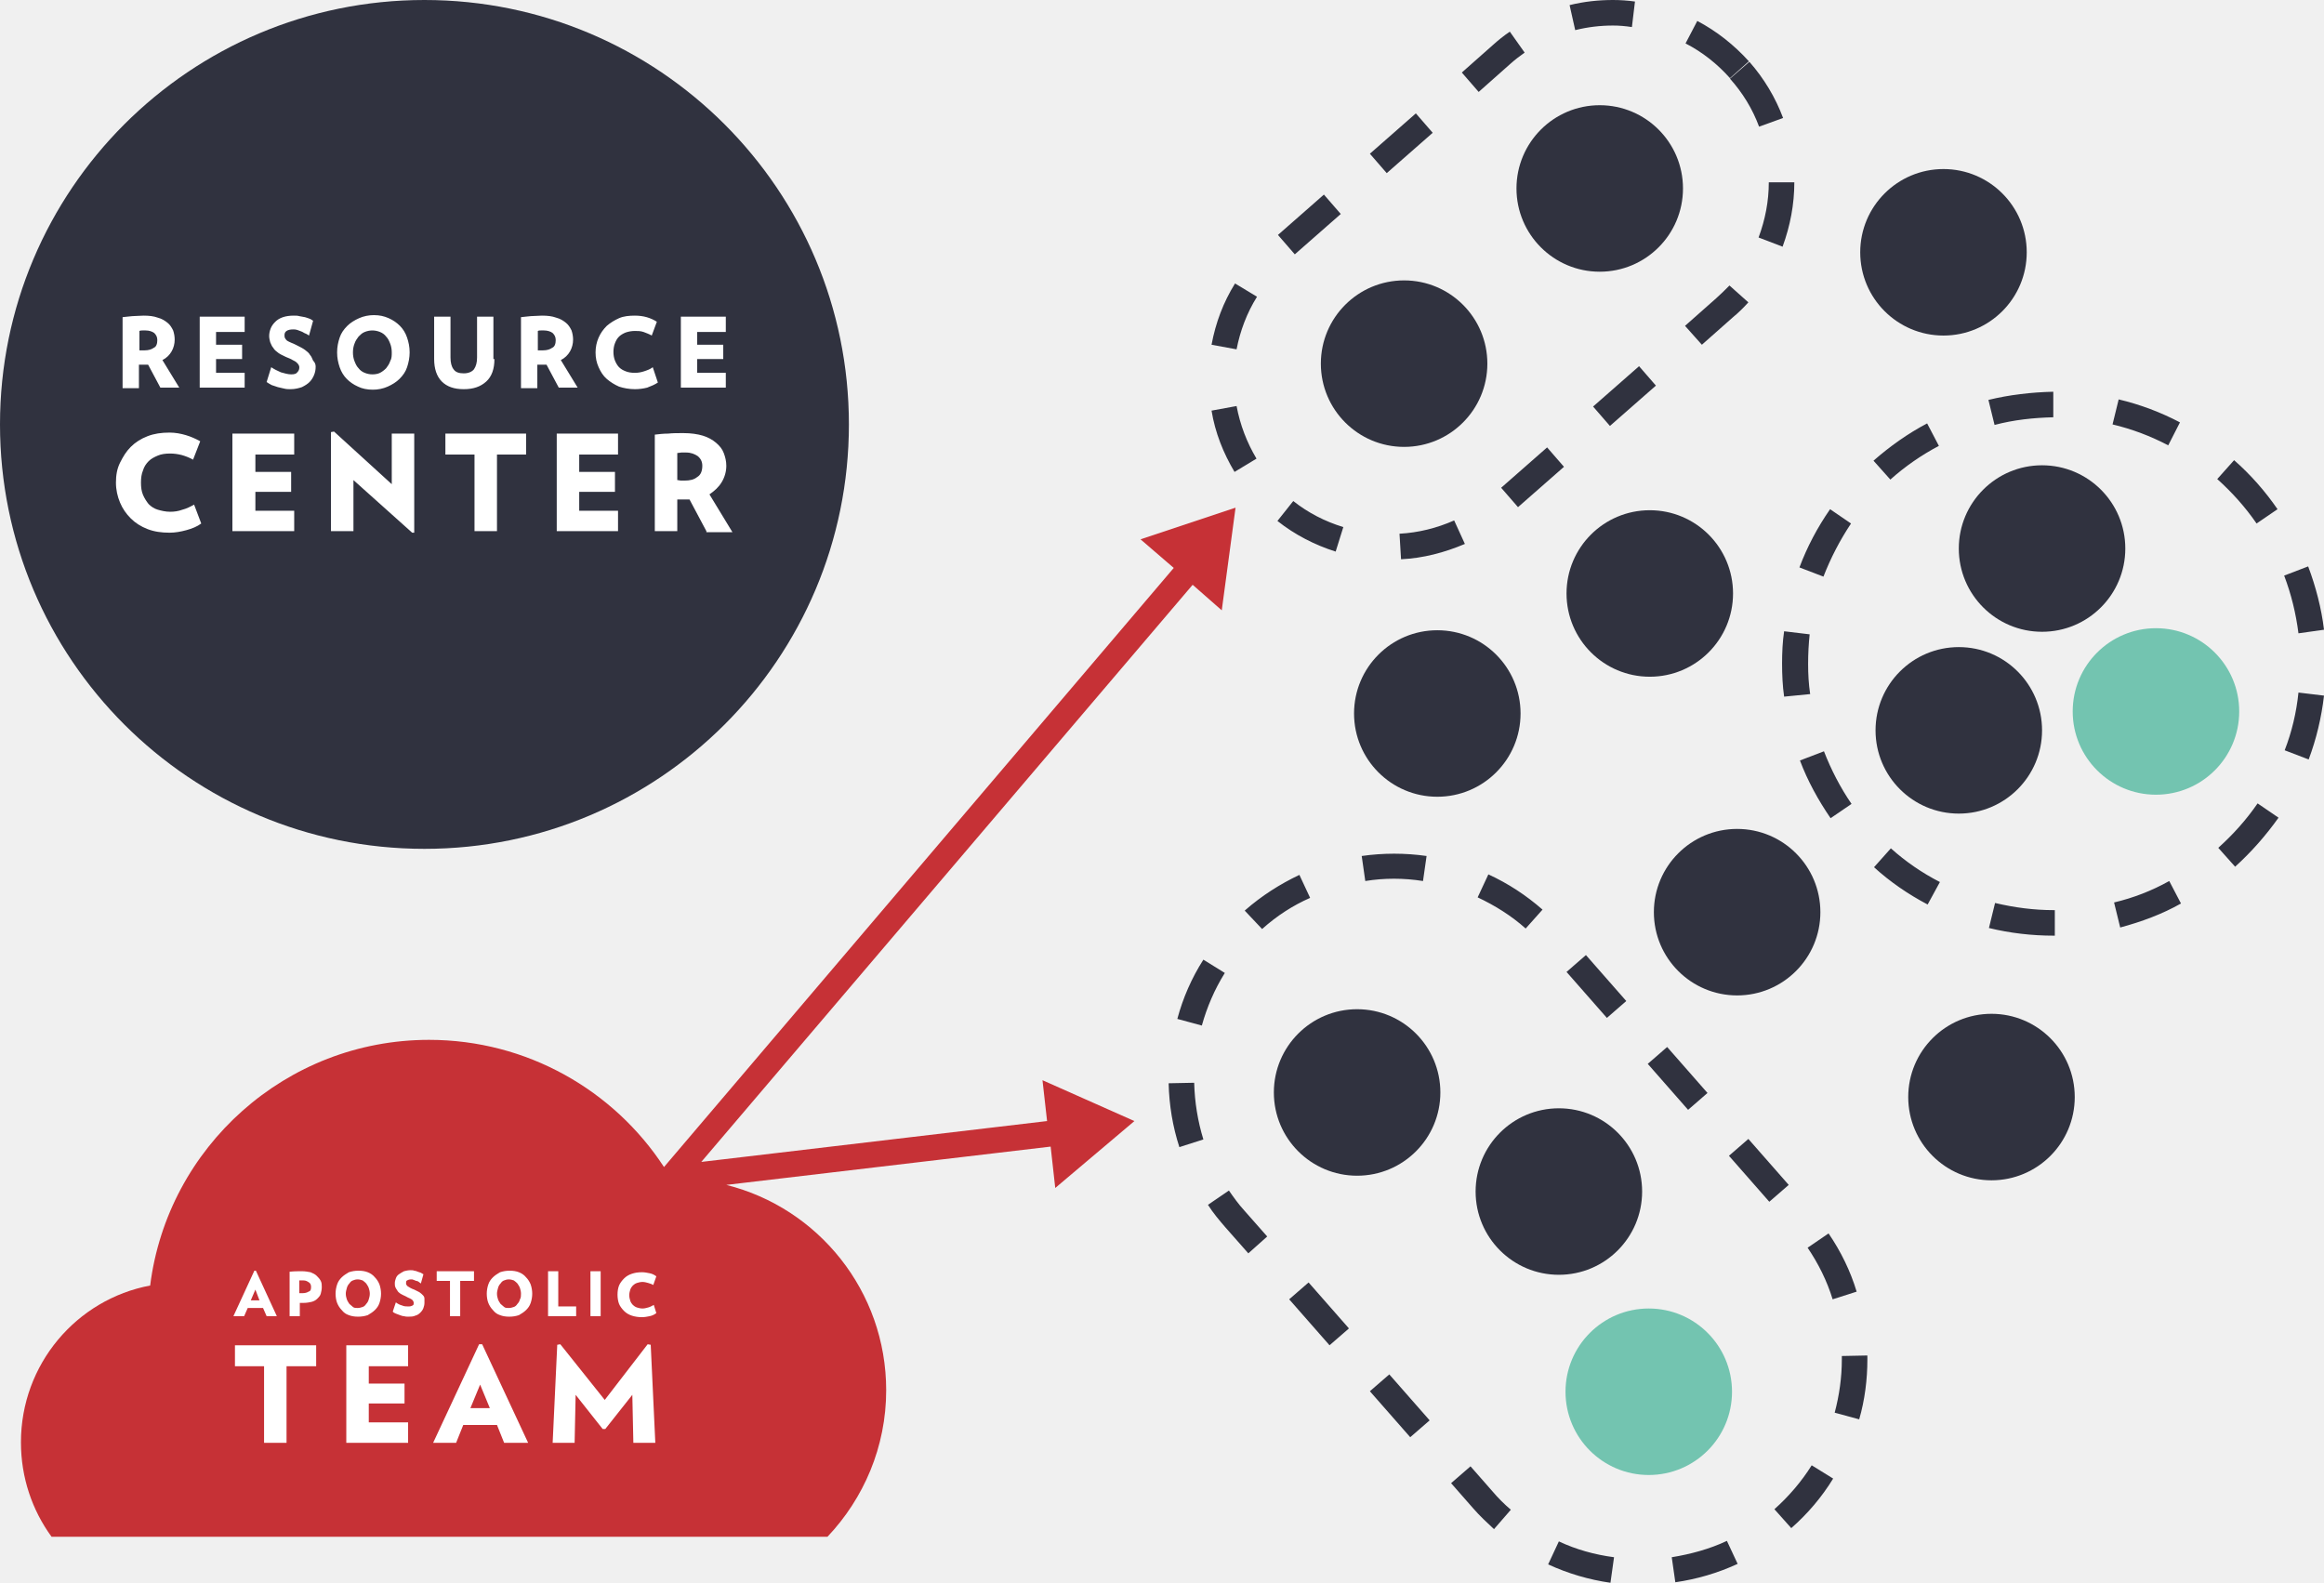
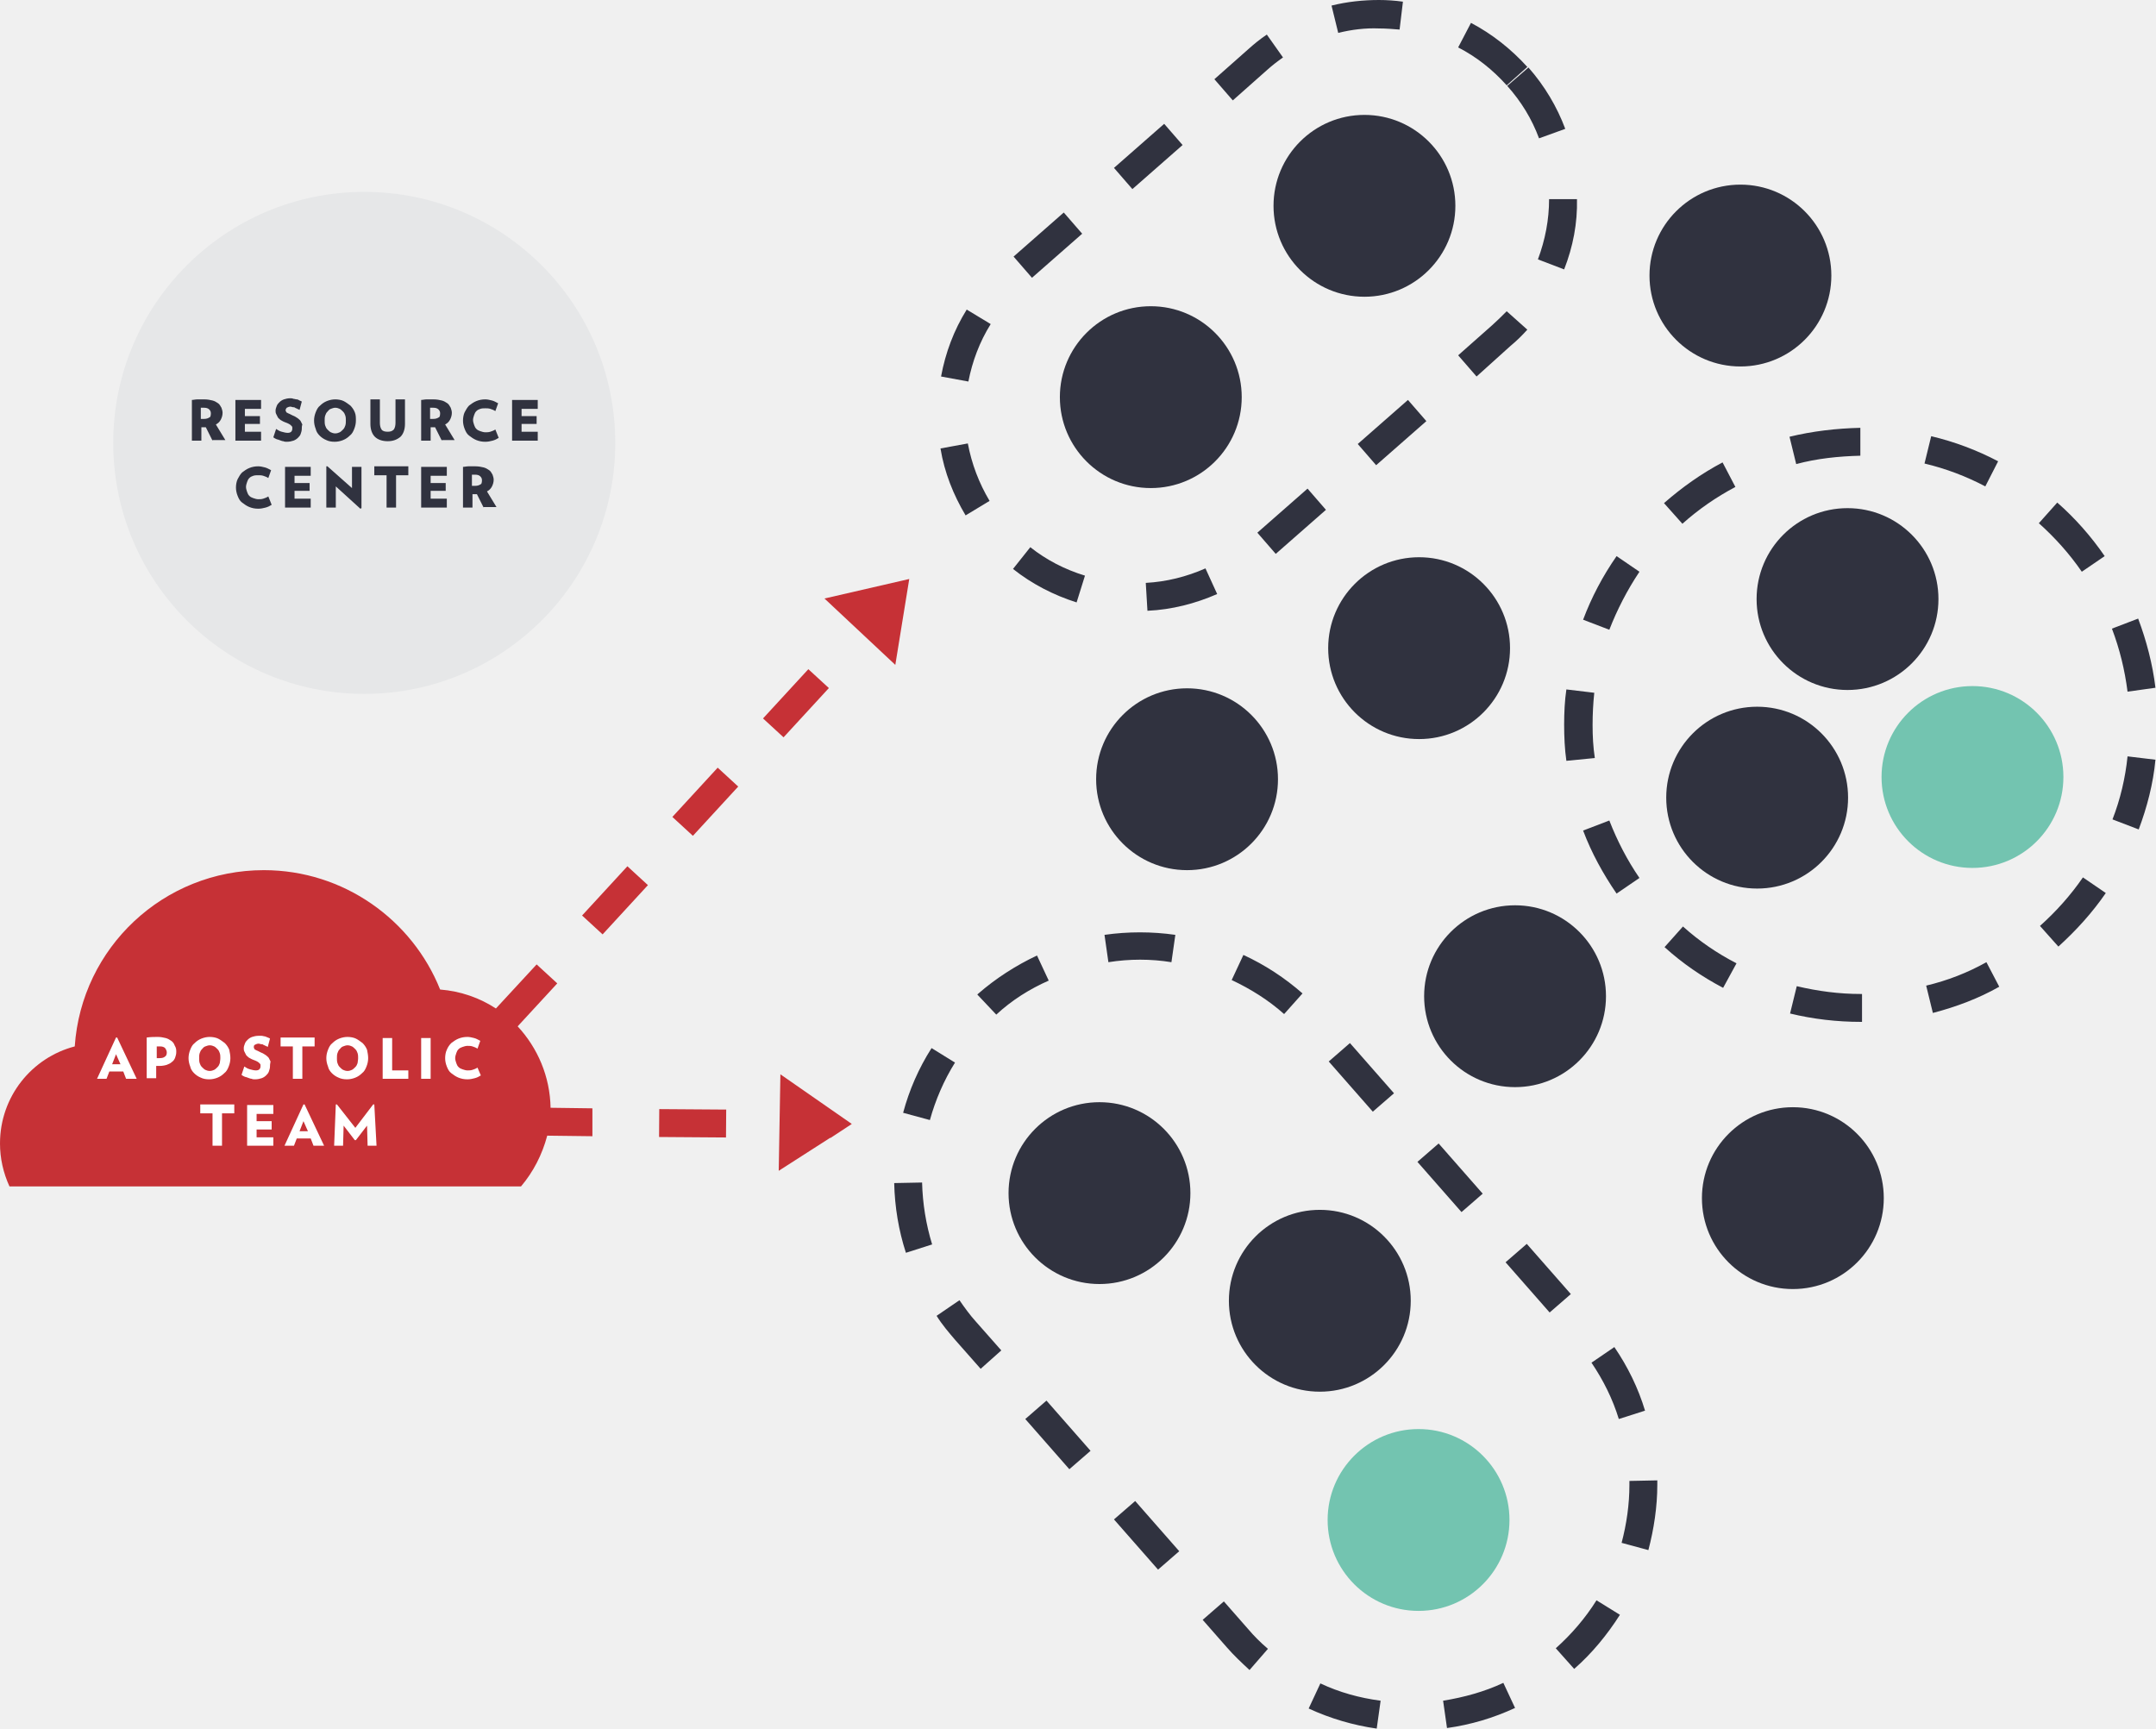
- <svg xmlns="http://www.w3.org/2000/svg" viewBox="0 0 455 309.9" enable-background="new 0 0 455 309.9">
-   <path fill="#C63136" d="M233.5 114.5l5.7 5 2.7-20.1-18.6 6.2 6.5 5.6L130 228.5c-9.8-15-26.8-24.9-46-24.9-28 0-51.2 21-54.6 48.1-14.4 2.7-25.3 15.4-25.3 30.7 0 6.9 2.2 13.3 6 18.5H162c7.1-7.5 11.5-17.6 11.5-28.7 0-19.4-13.3-35.7-31.3-40.2l63.5-7.5.9 8.1 15.5-13.1-18-8 .9 8-67.7 8 96.2-113z" />
-   <circle fill="#30323F" cx="83.1" cy="83.1" r="83.1" />
-   <circle fill="#73C4B0" cx="422.1" cy="139.3" r="16.3" />
-   <circle fill="#30323F" cx="399.8" cy="107.4" r="16.3" />
-   <circle fill="#30323F" cx="383.5" cy="143" r="16.3" />
-   <circle fill="#73C4B0" cx="322.8" cy="272.5" r="16.3" />
-   <circle fill="#30323F" cx="305.2" cy="233.3" r="16.3" />
-   <circle fill="#30323F" cx="313.2" cy="36.9" r="16.3" />
-   <circle fill="#30323F" cx="265.7" cy="213.9" r="16.3" />
-   <circle fill="#30323F" cx="323" cy="116.2" r="16.3" />
-   <circle fill="#30323F" cx="281.4" cy="139.7" r="16.3" />
-   <circle fill="#30323F" cx="340.1" cy="178.6" r="16.3" />
-   <circle fill="#30323F" cx="389.9" cy="214.8" r="16.3" />
-   <circle fill="#30323F" cx="380.5" cy="49.4" r="16.3" />
-   <circle fill="#30323F" cx="274.9" cy="71.2" r="16.3" />
-   <path fill="#30323F" d="M402.1 183.2c-4.3 0-8.6-.5-12.7-1.5l1.2-4.9c3.8.9 7.6 1.4 11.5 1.4h.2v5h-.2zm13-1.6l-1.2-4.9c3.8-.9 7.4-2.3 10.8-4.2l2.3 4.4c-3.7 2.1-7.8 3.6-11.9 4.7zm-37.7-4.5c-3.8-2-7.3-4.4-10.5-7.3l3.3-3.7c2.9 2.6 6.1 4.8 9.6 6.6l-2.4 4.4zm60.2-7.4l-3.3-3.7c2.9-2.6 5.5-5.5 7.7-8.7l4.1 2.8c-2.5 3.5-5.3 6.7-8.5 9.6zm-79.2-9.5c-2.4-3.5-4.5-7.3-6-11.3l4.7-1.8c1.4 3.6 3.2 7.1 5.4 10.3l-4.1 2.8zm93.6-11.5l-4.7-1.8c1.4-3.6 2.3-7.4 2.7-11.3l5 .6c-.5 4.3-1.5 8.5-3 12.5zm-102.7-12.3c-.3-2.1-.4-4.3-.4-6.5 0-2.1.1-4.3.4-6.3l5 .6c-.2 1.9-.3 3.8-.3 5.8s.1 3.9.4 5.9l-5.1.5zM450 124c-.5-3.9-1.4-7.6-2.8-11.3l4.7-1.8c1.5 4 2.6 8.2 3.1 12.4l-5 .7zm-93-11.1l-4.7-1.8c1.5-4 3.5-7.8 6-11.4l4.1 2.8c-2.2 3.3-4 6.8-5.4 10.4zm84.8-10.4c-2.2-3.2-4.8-6.1-7.7-8.7l3.3-3.7c3.2 2.8 6.1 6.1 8.5 9.6l-4.1 2.8zm-71.7-8.6l-3.3-3.7c3.2-2.8 6.7-5.3 10.5-7.3l2.3 4.4c-3.4 1.8-6.6 4-9.5 6.6zm54.4-6.7c-3.4-1.8-7.1-3.2-10.9-4.1l1.2-4.9c4.2 1 8.2 2.5 12 4.5l-2.3 4.5zm-34-4l-1.2-4.9c4.1-1 8.4-1.5 12.7-1.6v5c-3.9.1-7.7.5-11.5 1.5zM315.3 309.9c-4.2-.6-8.3-1.8-12.2-3.6l2.1-4.5c3.4 1.6 7 2.6 10.8 3.1l-.7 5zm12.7-.1l-.7-4.9c3.7-.6 7.4-1.6 10.8-3.2l2.1 4.5c-3.9 1.8-8 3-12.2 3.6zm-35.5-10.4c-1.4-1.3-2.8-2.6-4.1-4.1l-4.3-4.9 3.8-3.3 4.3 4.9c1.1 1.3 2.3 2.5 3.6 3.6l-3.3 3.8zm58.2-.2l-3.3-3.7c2.8-2.5 5.3-5.4 7.3-8.6l4.2 2.6c-2.2 3.6-5 6.9-8.2 9.7zm-74.6-17.8l-7.9-9 3.8-3.3 7.9 9-3.8 3.3zm87.9-3.5l-4.8-1.3c.9-3.4 1.4-6.9 1.4-10.4v-.7l5-.1v.8c0 3.9-.5 7.9-1.6 11.7zm-103.7-14.5l-7.9-9 3.8-3.3 7.9 9-3.8 3.3zm98.5-9c-1.1-3.6-2.8-7-4.9-10.1l4.1-2.8c2.4 3.5 4.3 7.4 5.5 11.4l-4.7 1.5zm-114.4-9l-4.5-5.1c-1.2-1.4-2.4-2.8-3.4-4.4l4.1-2.8c.9 1.3 1.9 2.7 3 3.9l4.5 5.1-3.7 3.3zm102-10.1l-7.9-9 3.8-3.3 7.9 9-3.8 3.3zm-115.5-10.7c-1.3-4-2-8.2-2.1-12.5l5-.1c.1 3.8.7 7.5 1.8 11.1l-4.7 1.5zm99.6-7.3l-7.9-9 3.8-3.3 7.9 9-3.8 3.3zm-95.2-16.5l-4.8-1.3c1.1-4.1 2.8-8 5.1-11.6l4.2 2.6c-2 3.2-3.5 6.7-4.5 10.3zm79.3-1.5l-7.9-9 3.8-3.3 7.9 9-3.8 3.3zm-67.5-17.4l-3.4-3.6.1-.1c3.2-2.8 6.8-5.1 10.6-6.9l2.1 4.5c-3.4 1.5-6.5 3.5-9.4 6.1zm51.6-.1c-2.8-2.5-6-4.5-9.4-6.1l2.1-4.5c3.9 1.8 7.4 4.1 10.6 6.9l-3.3 3.7zm-31.4-9.3l-.7-4.9c4.2-.6 8.5-.6 12.7 0l-.7 4.9c-3.8-.6-7.6-.6-11.3 0zM274.3 109.5l-.3-5c3.7-.2 7.3-1.1 10.7-2.6l2.1 4.6c-4 1.7-8.2 2.8-12.5 3zm-12.8-1.5c-4.1-1.3-8-3.3-11.4-6l3.1-3.9c2.9 2.3 6.2 4 9.8 5.1l-1.5 4.8zm35.7-8.7l-3.3-3.8 9-7.9 3.3 3.8-9 7.9zm-55.5-6.9c-2.2-3.7-3.8-7.7-4.5-12l4.9-.9c.7 3.7 2 7.1 3.9 10.3l-4.3 2.6zm73.5-9l-3.3-3.8 9-7.9 3.3 3.8-9 7.9zm-73.1-15l-4.9-.9c.8-4.3 2.3-8.3 4.6-12l4.3 2.6c-2 3.2-3.3 6.7-4 10.3zm91.1-.9l-3.3-3.7 6.1-5.4c.9-.8 1.8-1.7 2.6-2.5l3.7 3.3c-.9 1-1.9 2-3 2.9l-6.1 5.4zm-79.7-17.7l-3.3-3.8 9-7.9 3.3 3.8-9 7.9zm95.5-1.5l-4.7-1.8c1.3-3.5 2-7.1 2-10.8h5c0 4.3-.8 8.5-2.3 12.6zm-77.5-14.4l-3.3-3.8 9-7.9 3.3 3.8-9 7.9zm72.9-9.1c-1.3-3.5-3.2-6.6-5.7-9.4l3.8-3.3c2.9 3.3 5.1 7 6.6 11l-4.7 1.7zM289.5 18l-3.3-3.8 6.1-5.4c1-.9 2.1-1.8 3.3-2.6l2.9 4.1c-1 .7-1.9 1.4-2.8 2.2l-6.2 5.5zm49.2-2.7c-2.5-2.8-5.4-5.1-8.7-6.8l2.3-4.4c3.8 2 7.2 4.7 10.1 7.9l-3.7 3.3zm-30.3-9.4L307.3 1c2.8-.7 5.7-1 8.5-1 1.4 0 2.9.1 4.3.3l-.6 5c-1.3-.2-2.5-.3-3.7-.3-2.5 0-5 .3-7.4.9z" />
-   <path fill="#fff" d="M31.4 75.9L29 71.4H27.2V76H24V62.1c.6-.1 1.2-.1 1.9-.2.7 0 1.4-.1 2.2-.1 1.1 0 2 .1 2.8.4.8.2 1.4.6 1.9 1s.8.9 1.1 1.5c.2.6.3 1.2.3 1.8 0 .8-.2 1.6-.6 2.3-.4.7-1 1.3-1.8 1.7l3.3 5.4h-3.7zm-.6-9.3c0-.6-.2-1-.6-1.4-.4-.3-1-.5-1.7-.5h-.6c-.2 0-.4 0-.6.1v3.8h1c.8 0 1.4-.2 1.8-.5.5-.2.7-.8.7-1.5zM39.1 75.9V62h8.8v3h-5.6v2.5h5.1v2.8h-5.1V73h5.6v2.9h-8.8zM61.8 71.8c0 .6-.1 1.1-.3 1.6-.2.5-.5 1-.9 1.4-.4.4-.9.7-1.5 1-.6.2-1.3.4-2.2.4-.4 0-.8 0-1.2-.1-.4-.1-.8-.2-1.3-.3-.4-.1-.8-.3-1.2-.4-.4-.2-.7-.4-1-.6l.9-2.9c.6.4 1.2.7 1.9 1 .7.2 1.4.4 2 .4.6 0 1-.1 1.2-.4.2-.2.4-.5.4-.9 0-.2 0-.3-.1-.5s-.2-.3-.4-.5-.4-.3-.8-.5c-.3-.2-.8-.4-1.3-.6-.6-.3-1.1-.5-1.5-.8-.4-.3-.8-.6-1-1-.3-.3-.4-.7-.6-1.1-.1-.4-.2-.8-.2-1.2 0-.5.1-1 .3-1.5.2-.5.5-.9.9-1.3s.9-.7 1.5-.9c.6-.2 1.3-.3 2.1-.3.4 0 .8 0 1.1.1.4.1.7.1 1.1.2.3.1.7.2.9.3.3.1.5.3.7.4l-.8 2.9c-.2-.1-.4-.3-.7-.4-.3-.1-.5-.3-.8-.4-.3-.1-.5-.2-.8-.3-.3-.1-.5-.1-.8-.1-.6 0-1 .1-1.3.3-.3.2-.4.5-.4.8 0 .2 0 .4.1.6.1.2.2.3.4.5.2.1.5.3.8.4.3.1.7.3 1.1.5.6.3 1.2.6 1.6.9.4.3.8.6 1 1 .3.3.4.7.6 1.1.4.4.5.8.5 1.2zM80.2 69c0 1-.2 2-.5 2.9-.3.9-.8 1.6-1.5 2.3-.6.6-1.4 1.1-2.3 1.5-.9.4-1.9.6-2.9.6-1.1 0-2.1-.2-2.9-.6-.9-.4-1.6-.9-2.2-1.5-.6-.6-1.1-1.4-1.4-2.3-.3-.9-.5-1.8-.5-2.9s.2-2 .5-2.9c.3-.9.8-1.6 1.5-2.3.6-.6 1.4-1.1 2.3-1.5.9-.4 1.9-.6 2.9-.6 1.1 0 2 .2 2.9.6s1.6.9 2.2 1.5c.6.6 1.1 1.4 1.4 2.3.3.9.5 1.8.5 2.9zm-3.5 0c0-.6-.1-1.2-.3-1.7-.2-.5-.4-1-.8-1.4-.3-.4-.7-.7-1.2-.9-.5-.2-1-.3-1.5-.3s-1 .1-1.5.3c-.5.2-.8.5-1.2.9-.3.4-.6.8-.8 1.4-.2.5-.3 1.1-.3 1.7 0 .6.1 1.2.3 1.7.2.5.4 1 .8 1.4.3.4.7.7 1.2.9.5.2 1 .3 1.5.3.6 0 1.1-.1 1.5-.3.4-.2.8-.5 1.2-.9.3-.4.6-.8.8-1.4.3-.5.3-1.1.3-1.7zM96.8 70.3c0 1.9-.5 3.4-1.6 4.4s-2.5 1.5-4.4 1.5c-1.9 0-3.3-.5-4.3-1.5S85 72.2 85 70.3V62h3.2v8c0 1 .2 1.8.6 2.3.4.6 1.1.8 2 .8.9 0 1.6-.3 2-.8.4-.6.6-1.3.6-2.3v-8h3.2v8.3zM109.4 75.9l-2.4-4.5H105.2V76H102V62.1c.6-.1 1.2-.1 1.9-.2.7 0 1.4-.1 2.2-.1 1.1 0 2 .1 2.8.4.8.2 1.4.6 1.9 1s.8.9 1.1 1.5c.2.6.3 1.2.3 1.8 0 .8-.2 1.6-.6 2.3-.4.7-1 1.3-1.8 1.7l3.3 5.4h-3.7zm-.6-9.3c0-.6-.2-1-.6-1.4-.4-.3-1-.5-1.7-.5h-.6c-.2 0-.4 0-.6.1v3.8h1c.8 0 1.4-.2 1.8-.5.5-.2.7-.8.7-1.5zM128.8 74.9c-.6.4-1.3.7-2.1 1-.8.2-1.6.3-2.4.3-1.1 0-2.2-.2-3.1-.5-.9-.4-1.7-.9-2.4-1.5s-1.2-1.4-1.6-2.3c-.4-.9-.6-1.8-.6-2.9 0-1 .2-2 .6-2.9s.9-1.6 1.6-2.3c.7-.6 1.5-1.1 2.4-1.5.9-.4 2-.5 3.1-.5.8 0 1.6.1 2.3.3.7.2 1.4.5 2 .9l-1 2.7c-.5-.3-1.1-.5-1.6-.7-.6-.2-1.1-.2-1.7-.2-.6 0-1.2.1-1.8.3-.5.2-1 .5-1.3.8-.4.4-.6.8-.8 1.3-.2.5-.3 1.1-.3 1.7 0 .6.1 1.2.3 1.7.2.5.5 1 .8 1.3.4.4.8.6 1.3.8.5.2 1.1.3 1.8.3.6 0 1.2-.1 1.8-.3.6-.2 1.2-.4 1.7-.8l1 3zM133.3 75.9V62h8.8v3h-5.6v2.5h5.1v2.8h-5.1V73h5.6v2.9h-8.8zM39.4 102.5c-.8.6-1.8 1-2.9 1.3-1.1.3-2.2.5-3.3.5-1.6 0-3-.2-4.3-.7-1.3-.5-2.4-1.2-3.3-2.1-.9-.9-1.6-1.9-2.1-3.1-.5-1.2-.8-2.5-.8-3.9s.2-2.7.8-3.9 1.2-2.2 2.1-3.1c.9-.9 2-1.6 3.3-2.1 1.3-.5 2.7-.7 4.3-.7 1.1 0 2.2.2 3.2.5s1.9.7 2.8 1.2L37.8 90c-.7-.4-1.5-.7-2.2-.9-.8-.2-1.5-.3-2.3-.3-.9 0-1.7.1-2.4.4-.7.3-1.3.6-1.8 1.1-.5.5-.9 1.1-1.1 1.8-.3.7-.4 1.5-.4 2.4 0 .9.1 1.7.4 2.4.3.7.7 1.3 1.1 1.8.5.5 1.1.9 1.8 1.1s1.5.4 2.4.4c.8 0 1.6-.1 2.4-.4.8-.2 1.6-.6 2.3-1l1.4 3.7zM45.5 104V84.9h12.1V89H50v3.4h7v3.9h-7v3.7h7.6v4H45.5zM80.7 104.3L69.2 94v10h-4.4V84.6l.6-.1 11.3 10.3v-9.9h4.4v19.4h-.4zM97.3 89v15h-4.4V89h-5.7v-4.1H103V89h-5.7zM109 104V84.9h12V89h-7.6v3.4h7v3.9h-7v3.7h7.6v4h-12zM138.3 104l-3.3-6.2H132.6v6.2h-4.4V85.1c.8-.1 1.7-.2 2.6-.2.9-.1 1.9-.1 3-.1 1.5 0 2.8.2 3.8.5s1.9.8 2.6 1.4c.7.6 1.2 1.2 1.5 2 .3.8.5 1.6.5 2.5 0 1.1-.3 2.2-.9 3.2-.6 1-1.4 1.7-2.4 2.4l4.5 7.4h-5.1zm-.8-12.8c0-.8-.3-1.4-.9-1.9-.6-.4-1.3-.7-2.3-.7h-.9c-.2 0-.5.1-.8.1V94c.3 0 .5.1.7.1h.7c1.1 0 1.9-.2 2.5-.7.7-.4 1-1.2 1-2.2zM52.2 257.7l-.7-1.6h-3l-.7 1.6h-2.1l4.1-8.9h.3l4.1 8.9h-2zm-2.2-5.2l-.9 2.1h1.7l-.8-2.1zM63 252c0 .5-.1.9-.2 1.3s-.4.7-.7 1c-.3.3-.7.5-1.1.6s-1 .2-1.5.2h-.8v2.6h-2V249c.9-.1 1.7-.1 2.4-.1.6 0 1.2.1 1.7.2.5.2.9.4 1.2.7.3.3.6.6.8 1s.2.8.2 1.2zm-2.1 0c0-.4-.1-.7-.4-.9s-.6-.4-1.1-.4h-.8v2.5h.6c.5 0 .9-.1 1.2-.3.4-.1.5-.4.5-.9zM74.6 253.3c0 .6-.1 1.2-.3 1.8s-.5 1-.9 1.4c-.4.4-.9.7-1.4 1-.6.2-1.2.3-1.9.3s-1.3-.1-1.8-.3c-.6-.2-1-.5-1.4-1-.4-.4-.7-.9-.9-1.4s-.3-1.2-.3-1.8c0-.6.1-1.2.3-1.8.2-.6.5-1 .9-1.4.4-.4.9-.7 1.4-1 .6-.2 1.2-.3 1.9-.3s1.3.1 1.8.3c.5.2 1 .5 1.4 1 .4.4.7.9.9 1.4.2.6.3 1.2.3 1.8zm-2.2 0c0-.4-.1-.8-.2-1.1-.1-.3-.3-.6-.5-.9-.2-.2-.4-.4-.7-.6-.3-.1-.6-.2-1-.2-.3 0-.7.1-.9.2-.3.1-.5.3-.7.6-.2.2-.4.5-.5.9s-.2.7-.2 1.1c0 .4.1.8.2 1.1s.3.6.5.9c.2.2.5.4.7.6s.6.2.9.2c.4 0 .7-.1 1-.2.3-.1.5-.3.7-.6.2-.2.4-.5.5-.9.1-.3.2-.7.2-1.1zM83.1 255.1c0 .4-.1.7-.2 1-.1.3-.3.6-.6.9-.3.3-.6.5-1 .6-.4.2-.9.2-1.4.2-.2 0-.5 0-.8-.1-.3 0-.5-.1-.8-.2-.3-.1-.5-.2-.8-.3-.2-.1-.5-.2-.6-.4l.6-1.8c.4.3.8.5 1.2.6.4.2.9.2 1.3.2s.6-.1.8-.2c.2-.1.2-.3.2-.5 0-.1 0-.2-.1-.3 0-.1-.1-.2-.2-.3-.1-.1-.3-.2-.5-.3s-.5-.2-.8-.4c-.4-.2-.7-.3-1-.5-.3-.2-.5-.4-.6-.6s-.3-.4-.4-.7c-.1-.2-.1-.5-.1-.8 0-.3.1-.6.2-.9.1-.3.3-.6.6-.8.3-.2.6-.4 1-.6.4-.1.8-.2 1.3-.2.2 0 .5 0 .7.1.2 0 .5.1.7.2.2.1.4.1.6.2.2.1.3.2.5.3l-.5 1.8c-.1-.1-.3-.2-.4-.3s-.3-.2-.5-.2c-.2-.1-.3-.1-.5-.2s-.3-.1-.5-.1c-.4 0-.6.1-.8.2-.2.1-.2.3-.2.5 0 .1 0 .3.1.4.1.1.1.2.3.3s.3.2.5.3c.2.1.4.2.7.3l1 .5c.3.2.5.4.7.6s.3.4.3.7v.8zM90.1 250.8v6.9h-2v-6.9h-2.6v-1.9h7.3v1.9h-2.7zM104.2 253.3c0 .6-.1 1.2-.3 1.8s-.5 1-.9 1.4c-.4.4-.9.7-1.4 1-.6.2-1.2.3-1.9.3s-1.3-.1-1.8-.3c-.6-.2-1-.5-1.4-1-.4-.4-.7-.9-.9-1.4s-.3-1.2-.3-1.8c0-.6.1-1.2.3-1.8.2-.6.5-1 .9-1.4.4-.4.9-.7 1.4-1 .6-.2 1.2-.3 1.9-.3s1.3.1 1.8.3c.5.2 1 .5 1.4 1 .4.4.7.9.9 1.4.2.6.3 1.2.3 1.8zm-2.2 0c0-.4-.1-.8-.2-1.1-.1-.3-.3-.6-.5-.9-.2-.2-.4-.4-.7-.6-.3-.1-.6-.2-1-.2-.3 0-.7.1-.9.2-.3.1-.5.3-.7.6-.2.2-.4.5-.5.9s-.2.7-.2 1.1c0 .4.1.8.2 1.1s.3.6.5.9c.2.2.5.4.7.6s.6.2.9.2c.4 0 .7-.1 1-.2.3-.1.5-.3.7-.6.2-.2.4-.5.5-.9.2-.3.2-.7.2-1.1zM107.3 257.7v-8.8h2v6.9h3.5v1.9h-5.5zM115.6 257.7v-8.8h2v8.8h-2zM128.5 257.1c-.4.3-.8.5-1.3.6-.5.1-1 .2-1.5.2-.7 0-1.4-.1-2-.3-.6-.2-1.1-.5-1.5-.9-.4-.4-.8-.9-1-1.4s-.3-1.2-.3-1.8c0-.7.1-1.3.3-1.8s.6-1 1-1.4c.4-.4.9-.7 1.5-.9.6-.2 1.2-.3 2-.3.5 0 1 .1 1.5.2s.9.3 1.3.6l-.6 1.7c-.3-.2-.7-.3-1-.4-.4-.1-.7-.2-1.1-.2-.4 0-.8.1-1.1.2-.3.1-.6.3-.8.5-.2.2-.4.5-.5.8s-.2.7-.2 1.1c0 .4.1.8.2 1.1s.3.6.5.8c.2.2.5.4.8.5.3.1.7.2 1.1.2.4 0 .7-.1 1.1-.2.4-.1.7-.3 1.1-.5l.5 1.6zM56.1 267.5v15h-4.4v-15H46v-4.1h15.9v4.1h-5.8zM67.8 282.5v-19.1h12.1v4.1h-7.7v3.4h7v3.9h-7v3.7h7.7v4H67.8zM98.7 282.5l-1.4-3.5h-6.6l-1.4 3.5h-4.5l9-19.3h.6l9 19.3h-4.7zM94 271.1l-1.9 4.6h3.8l-1.9-4.6zM124 282.5l-.2-9.4-5.3 6.7h-.5l-5.3-6.7-.2 9.4h-4.3l.9-19.2.6-.1 8.7 10.9 8.4-10.9.6.1.9 19.2H124z" />
+ <svg xmlns="http://www.w3.org/2000/svg" viewBox="0 0 386.5 309.9" enable-background="new 0 0 386.5 309.9">
+   <circle fill="#73C4B0" cx="353.6" cy="139.3" r="16.3" />
+   <circle fill="#30323F" cx="331.2" cy="107.4" r="16.3" />
+   <circle fill="#30323F" cx="315" cy="143" r="16.3" />
+   <circle fill="#73C4B0" cx="254.3" cy="272.5" r="16.3" />
+   <circle fill="#30323F" cx="236.6" cy="233.2" r="16.3" />
+   <circle fill="#30323F" cx="244.6" cy="36.9" r="16.3" />
+   <circle fill="#30323F" cx="197.1" cy="213.9" r="16.3" />
+   <circle fill="#30323F" cx="254.4" cy="116.2" r="16.3" />
+   <circle fill="#30323F" cx="212.8" cy="139.7" r="16.3" />
+   <circle fill="#30323F" cx="271.6" cy="178.6" r="16.3" />
+   <circle fill="#30323F" cx="321.4" cy="214.8" r="16.3" />
+   <circle fill="#30323F" cx="312" cy="49.4" r="16.3" />
+   <circle fill="#30323F" cx="206.3" cy="71.2" r="16.3" />
+   <path fill="#30323F" d="M333.6 183.2c-4.3 0-8.6-.5-12.7-1.5l1.2-4.9c3.8.9 7.6 1.4 11.5 1.4h.2v5h-.2zm12.9-1.6l-1.2-4.9c3.8-.9 7.4-2.3 10.8-4.2l2.3 4.4c-3.7 2.1-7.7 3.6-11.9 4.7zm-37.6-4.5c-3.8-2-7.3-4.4-10.5-7.3l3.3-3.7c2.9 2.6 6.1 4.8 9.6 6.6l-2.4 4.4zm60.1-7.4l-3.3-3.7c2.9-2.6 5.5-5.5 7.7-8.7l4.1 2.8c-2.4 3.5-5.3 6.7-8.5 9.6zm-79.2-9.5c-2.4-3.5-4.5-7.3-6-11.3l4.7-1.8c1.4 3.6 3.2 7.1 5.4 10.3l-4.1 2.8zm93.6-11.5l-4.7-1.8c1.4-3.6 2.3-7.4 2.7-11.3l5 .6c-.4 4.3-1.5 8.5-3 12.5zm-102.6-12.3c-.3-2.1-.4-4.3-.4-6.5 0-2.1.1-4.3.4-6.3l5 .6c-.2 1.9-.3 3.8-.3 5.8s.1 3.9.4 5.9l-5.1.5zM381.4 124c-.5-3.9-1.4-7.6-2.8-11.3l4.7-1.8c1.5 4 2.6 8.2 3.1 12.4l-5 .7zm-92.9-11.1l-4.7-1.8c1.5-4 3.5-7.8 6-11.4l4.1 2.8c-2.2 3.3-4 6.8-5.4 10.4zm84.7-10.4c-2.2-3.2-4.8-6.1-7.7-8.7l3.3-3.7c3.2 2.8 6.1 6.1 8.5 9.6l-4.1 2.8zm-71.6-8.6l-3.3-3.7c3.2-2.8 6.7-5.3 10.5-7.3l2.3 4.4c-3.4 1.8-6.6 4-9.5 6.6zm54.3-6.7c-3.4-1.8-7.1-3.2-10.9-4.1l1.2-4.9c4.2 1 8.2 2.5 12 4.5l-2.3 4.5zm-33.9-4l-1.2-4.9c4.1-1 8.4-1.5 12.7-1.6v5c-3.9.1-7.8.5-11.5 1.5zM246.8 309.9c-4.2-.6-8.3-1.8-12.2-3.6l2.1-4.5c3.4 1.6 7 2.6 10.8 3.1l-.7 5zm12.6-.1l-.7-4.9c3.7-.6 7.4-1.6 10.8-3.2l2.1 4.5c-3.9 1.8-7.9 3-12.2 3.6zM224 299.4c-1.4-1.3-2.8-2.6-4.1-4.1l-4.3-4.9 3.8-3.3 4.3 4.9c1.1 1.3 2.3 2.5 3.6 3.6l-3.3 3.8zm58.2-.2l-3.3-3.7c2.8-2.5 5.3-5.4 7.3-8.6l4.2 2.6c-2.3 3.6-5 6.9-8.2 9.7zm-74.6-17.8l-7.9-9 3.8-3.3 7.9 9-3.8 3.3zm87.9-3.5l-4.8-1.3c.9-3.4 1.4-6.9 1.4-10.4v-.7l5-.1v.8c0 3.9-.6 7.9-1.6 11.7zm-103.8-14.5l-7.9-9 3.8-3.3 7.9 9-3.8 3.3zm98.5-9c-1.1-3.6-2.8-7-4.9-10.1l4.1-2.8c2.4 3.5 4.3 7.4 5.5 11.4l-4.7 1.5zm-114.4-9l-4.5-5.1c-1.2-1.4-2.4-2.8-3.4-4.4l4.1-2.8c.9 1.3 1.9 2.7 3 3.9l4.5 5.1-3.7 3.3zm102-10.1l-7.9-9 3.8-3.3 7.9 9-3.8 3.3zm-115.4-10.7c-1.3-4-2-8.2-2.1-12.5l5-.1c.1 3.8.7 7.5 1.8 11.1l-4.7 1.5zm99.6-7.3l-7.9-9 3.8-3.3 7.9 9-3.8 3.3zm-95.3-16.5l-4.8-1.3c1.1-4.1 2.8-8 5.1-11.6l4.2 2.6c-2 3.2-3.5 6.7-4.5 10.3zm79.4-1.5l-7.9-9 3.8-3.3 7.9 9-3.8 3.3zm-67.5-17.4l-3.4-3.6.1-.1c3.2-2.8 6.8-5.1 10.6-6.9l2.1 4.5c-3.4 1.5-6.6 3.5-9.4 6.1zm51.6-.1c-2.8-2.5-6-4.5-9.4-6.1l2.1-4.5c3.9 1.8 7.4 4.1 10.6 6.9l-3.3 3.7zm-31.5-9.3l-.7-4.9c4.2-.6 8.5-.6 12.7 0l-.7 4.9c-3.7-.6-7.5-.6-11.3 0zM205.7 109.5l-.3-5c3.7-.2 7.3-1.1 10.7-2.6l2.1 4.6c-3.9 1.7-8.1 2.8-12.5 3zM193 108c-4.1-1.3-8-3.3-11.4-6l3.1-3.9c2.9 2.3 6.2 4 9.8 5.1L193 108zm35.7-8.7l-3.3-3.8 9-7.9 3.3 3.8-9 7.9zm-55.6-6.9c-2.2-3.7-3.8-7.7-4.5-12l4.9-.9c.7 3.7 2 7.1 3.9 10.3l-4.3 2.6zm73.6-9l-3.3-3.8 9-7.9 3.3 3.8-9 7.9zm-73.1-15l-4.9-.9c.8-4.3 2.3-8.3 4.6-12l4.3 2.6c-2 3.2-3.3 6.7-4 10.3zm91.1-.9l-3.3-3.8 6.1-5.4c.9-.8 1.8-1.7 2.6-2.5l3.7 3.3c-.9 1-1.9 2-3 2.9l-6.1 5.5zM185 49.8l-3.3-3.8 9-7.9 3.3 3.8-9 7.9zm95.4-1.5l-4.7-1.8c1.3-3.5 2-7.1 2-10.8h5c.1 4.3-.7 8.5-2.3 12.6zM203 33.9l-3.3-3.8 9-7.9L212 26l-9 7.9zm72.9-9.1c-1.3-3.5-3.2-6.6-5.7-9.4l3.8-3.3c2.9 3.3 5.1 7 6.6 11l-4.7 1.7zM221 18l-3.3-3.8 6.1-5.4c1-.9 2.1-1.8 3.3-2.6l2.9 4.1c-1 .7-1.9 1.4-2.8 2.2L221 18zm49.1-2.7c-2.5-2.8-5.4-5.1-8.7-6.8l2.3-4.4c3.8 2 7.2 4.7 10.1 7.9l-3.7 3.3zm-30.2-9.4L238.7 1c2.8-.7 5.7-1 8.5-1 1.4 0 2.9.1 4.3.3l-.6 5c-1.2-.1-2.5-.2-3.7-.2-2.4-.1-4.9.2-7.3.8z" />
+   <circle fill="#E6E7E8" cx="65.3" cy="79.4" r="45" />
+   <path fill="#30323F" d="M38.1 79l-1.2-2.4h-.8V79h-1.7v-7.3c.3 0 .6-.1 1-.1h1.2c.6 0 1.1.1 1.5.2.4.1.7.3 1 .5.3.2.4.5.6.8.1.3.2.6.2.9 0 .4-.1.8-.3 1.2-.2.4-.5.7-.9.9l1.7 2.8h-2.3zm-.3-4.9c0-.3-.1-.5-.3-.7s-.5-.3-.9-.3H36v2h.6c.4 0 .7-.1 1-.3.1 0 .2-.3.2-.7zM42.2 79v-7.3h4.6v1.6h-2.9v1.3h2.7V76h-2.7v1.4h2.9V79h-4.6zM54.1 76.9c0 .3-.1.6-.2.9s-.3.5-.5.7c-.2.2-.5.4-.8.5-.3.1-.7.2-1.2.2-.2 0-.4 0-.6-.1-.2 0-.4-.1-.7-.2-.2-.1-.4-.1-.6-.2s-.4-.2-.5-.3l.5-1.5c.3.2.6.4 1 .5.4.1.7.2 1.1.2.3 0 .5-.1.6-.2.1-.1.2-.3.2-.5v-.3c0-.1-.1-.2-.2-.3-.1-.1-.2-.2-.4-.3-.2-.1-.4-.2-.7-.3-.3-.1-.6-.3-.8-.4-.2-.2-.4-.3-.5-.5l-.3-.6c-.1-.2-.1-.4-.1-.6 0-.3.1-.5.2-.8.1-.3.3-.5.5-.7.2-.2.5-.4.8-.5s.7-.2 1.1-.2c.2 0 .4 0 .6.1.2 0 .4.1.6.1s.3.1.5.2.3.1.4.2l-.4 1.5c-.1-.1-.2-.1-.4-.2-.1-.1-.3-.1-.4-.2-.1-.1-.3-.1-.4-.1s-.3-.1-.4-.1c-.3 0-.5.1-.7.2-.1.1-.2.3-.2.4 0 .1 0 .2.1.3 0 .1.1.2.2.2.1.1.2.1.4.2l.6.3c.3.1.6.3.9.5.2.2.4.3.5.5l.3.6c-.1.3-.1.5-.1.8zM63.8 75.4c0 .5-.1 1-.3 1.5s-.4.9-.8 1.2c-.3.3-.7.6-1.2.8-.5.2-1 .3-1.5.3-.6 0-1.1-.1-1.5-.3-.5-.2-.9-.5-1.2-.8-.3-.3-.6-.7-.7-1.2-.2-.5-.3-1-.3-1.5s.1-1 .3-1.5c.2-.5.4-.9.8-1.2.3-.3.7-.6 1.2-.8s1-.3 1.5-.3 1.1.1 1.5.3.8.5 1.2.8c.3.3.6.7.8 1.2s.2.9.2 1.5zm-1.8 0c0-.3 0-.6-.1-.9-.1-.3-.2-.5-.4-.7s-.4-.4-.6-.5c-.2-.1-.5-.2-.8-.2-.3 0-.5.1-.8.2s-.4.3-.6.5c-.2.2-.3.4-.4.7-.1.3-.1.6-.1.9 0 .3 0 .6.1.9.1.3.2.5.4.7.2.2.4.4.6.5s.5.2.8.2c.3 0 .6-.1.8-.2.2-.1.4-.3.6-.5.2-.2.3-.4.4-.7.1-.3.1-.6.1-.9zM72.6 76c0 1-.3 1.8-.8 2.3-.6.5-1.3.8-2.3.8-1 0-1.8-.3-2.3-.8s-.8-1.3-.8-2.3v-4.4h1.7v4.2c0 .5.1.9.3 1.2.2.3.6.4 1.1.4.5 0 .8-.1 1.1-.4.2-.3.3-.7.3-1.2v-4.2h1.7V76zM79.2 79L78 76.6h-.8V79h-1.7v-7.3c.3 0 .6-.1 1-.1h1.2c.6 0 1.1.1 1.5.2.4.1.7.3 1 .5.3.2.4.5.6.8.1.3.2.6.2.9 0 .4-.1.8-.3 1.2-.2.4-.5.7-.9.9l1.7 2.8h-2.3zm-.3-4.9c0-.3-.1-.5-.3-.7s-.5-.3-.9-.3h-.6v2h.6c.4 0 .7-.1 1-.3.1 0 .2-.3.2-.7zM89.4 78.5c-.3.2-.7.4-1.1.5-.4.1-.8.2-1.3.2-.6 0-1.1-.1-1.6-.3s-.9-.5-1.3-.8c-.4-.3-.6-.7-.8-1.2s-.3-1-.3-1.5.1-1.1.3-1.5.5-.9.8-1.2c.4-.3.8-.6 1.3-.8s1-.3 1.6-.3c.4 0 .8.1 1.2.2.4.1.7.3 1.1.5l-.5 1.4c-.3-.2-.6-.3-.9-.4-.3-.1-.6-.1-.9-.1-.3 0-.6 0-.9.1-.3.1-.5.2-.7.4-.2.2-.3.4-.4.7s-.2.6-.2.9c0 .3.1.6.2.9s.2.5.4.7c.2.2.4.3.7.4.3.1.6.2.9.2.3 0 .6 0 .9-.1.3-.1.6-.2.9-.4l.6 1.5zM91.8 79v-7.3h4.6v1.6h-2.9v1.3h2.7V76h-2.7v1.4h2.9V79h-4.6zM48.7 90.5c-.3.2-.7.4-1.1.5-.4.1-.8.2-1.3.2-.6 0-1.1-.1-1.6-.3s-.9-.5-1.3-.8c-.4-.3-.6-.7-.8-1.2s-.3-1-.3-1.5.1-1.1.3-1.5.5-.9.8-1.2c.4-.3.8-.6 1.3-.8s1-.3 1.6-.3c.4 0 .8.1 1.2.2.4.1.7.3 1.1.5l-.5 1.4c-.3-.2-.6-.3-.9-.4-.3-.1-.6-.1-.9-.1-.3 0-.6 0-.9.1-.3.1-.5.2-.7.4-.2.2-.3.4-.4.7s-.2.6-.2.9c0 .3.1.6.2.9s.2.5.4.7c.2.2.4.3.7.4.3.1.6.2.9.2.3 0 .6 0 .9-.1.3-.1.6-.2.9-.4l.6 1.5zM51.1 91v-7.3h4.6v1.6h-2.9v1.3h2.7V88h-2.7v1.4h2.9V91h-4.6zM64.6 91.2l-4.4-4V91h-1.7v-7.4h.2l4.4 3.9v-3.8h1.7v7.4l-.2.1zM71 85.3V91h-1.7v-5.8h-2.2v-1.6h6.1v1.6H71zM75.5 91v-7.3h4.6v1.6h-2.9v1.3h2.7V88h-2.7v1.4h2.9V91h-4.6zM86.7 91l-1.2-2.4h-.8V91H83v-7.3c.3 0 .6-.1 1-.1h1.2c.6 0 1.1.1 1.5.2.4.1.7.3 1 .5.3.2.4.5.6.8.1.3.2.6.2.9 0 .4-.1.8-.3 1.2-.2.4-.5.7-.9.9l1.7 2.8h-2.3zm-.3-4.9c0-.3-.1-.5-.3-.7s-.5-.3-.9-.3h-.6v2h.6c.4 0 .7-.1 1-.3.1 0 .2-.3.2-.7z" />
+   <g fill="#C63136">
+     <path d="M144.91 119.97l3.68 3.384-8.125 8.832-3.68-3.385zM108.028 167.516l-3.68-3.385 8.124-8.83 3.68 3.384zM124.214 149.845l-3.68-3.385 8.124-8.832 3.68 3.385zM147.8 107.3l12.7 11.9 2.5-15.4zM130.148 203.925l-12-.086.036-5 12 .085zM139.9 192.6l-.3 17.3 9.2-5.9h.1l3.8-2.5zM92.8 184l7.1-7.7-3.7-3.4-7.3 7.9c-2.9-1.9-6.3-3.1-10-3.4-5-12.5-17.3-21.4-31.6-21.4-18 0-32.7 13.9-33.9 31.6-7.7 2-13.4 9-13.4 17.4 0 2.7.6 5.3 1.7 7.7h91.7c2.2-2.6 3.8-5.7 4.7-9.1l8.1.1v-5l-7.5-.1c-.1-5.6-2.3-10.7-5.9-14.6z" />
+   </g>
+   <path fill="#fff" d="M22.6 193.4l-.5-1.3h-2.5l-.5 1.3h-1.7l3.4-7.4h.2l3.5 7.4h-1.9zm-1.8-4.4l-.7 1.8h1.5l-.8-1.8zM31.6 188.6c0 .4-.1.7-.2 1-.1.3-.3.6-.6.8-.2.2-.6.4-.9.5s-.8.2-1.3.2H28v2.2h-1.7V186c.8-.1 1.4-.1 2-.1.5 0 1 .1 1.4.2.4.1.7.3 1 .5.3.2.5.5.6.8.3.5.3.8.3 1.2zm-1.7.1c0-.3-.1-.5-.3-.8-.2-.2-.5-.3-.9-.3h-.6v2.1h.5c.5 0 .8-.1 1-.3.2-.1.3-.4.3-.7zM41.3 189.7c0 .5-.1 1-.3 1.5s-.4.9-.8 1.2c-.3.3-.7.6-1.2.8-.5.2-1 .3-1.5.3-.6 0-1.1-.1-1.5-.3-.5-.2-.9-.5-1.2-.8s-.6-.7-.7-1.2c-.2-.5-.3-1-.3-1.5s.1-1 .3-1.5c.2-.5.4-.9.8-1.2.3-.3.7-.6 1.2-.8s1-.3 1.5-.3 1.1.1 1.5.3.8.5 1.2.8c.3.3.6.7.8 1.2.1.5.2 1 .2 1.5zm-1.8 0c0-.3 0-.6-.1-.9-.1-.3-.2-.5-.4-.7s-.4-.4-.6-.5c-.2-.1-.5-.2-.8-.2-.3 0-.5.1-.8.2s-.4.3-.6.5c-.2.2-.3.4-.4.7-.1.3-.1.6-.1.9 0 .3 0 .6.1.9s.2.5.4.7c.2.2.4.4.6.5s.5.2.8.2c.3 0 .6-.1.8-.2.2-.1.4-.3.6-.5s.3-.4.4-.7c0-.2.1-.5.1-.9zM48.4 191.2c0 .3-.1.6-.2.9s-.3.5-.5.7c-.2.2-.5.4-.8.5-.3.1-.7.2-1.2.2-.2 0-.4 0-.6-.1-.2 0-.4-.1-.7-.2-.2-.1-.4-.1-.6-.2s-.4-.2-.5-.3l.5-1.5c.3.2.6.4 1 .5s.7.2 1.1.2c.3 0 .5-.1.6-.2.1-.1.2-.3.2-.5v-.3c0-.1-.1-.2-.2-.3s-.2-.2-.4-.3-.4-.2-.7-.3c-.3-.1-.6-.3-.8-.4-.2-.2-.4-.3-.5-.5l-.3-.6c-.1-.2-.1-.4-.1-.6 0-.3.1-.5.2-.8.1-.3.3-.5.5-.7.2-.2.5-.4.8-.5.3-.1.7-.2 1.1-.2h.6c.2 0 .4.1.6.1.2.1.3.1.5.2s.3.1.4.2l-.4 1.5c-.1-.1-.2-.1-.4-.2-.1-.1-.3-.1-.4-.2-.1-.1-.3-.1-.4-.1-.1 0-.3-.1-.4-.1-.3 0-.5.1-.7.2s-.2.3-.2.4c0 .1 0 .2.1.3 0 .1.1.2.2.2.1.1.2.1.4.2l.6.3c.3.1.6.3.9.5.2.2.4.3.5.5l.3.6c-.1.5-.1.7-.1.9zM54.2 187.6v5.8h-1.7v-5.8h-2.2V186h6.1v1.6h-2.2zM66 189.7c0 .5-.1 1-.3 1.5s-.4.9-.8 1.2c-.3.3-.7.6-1.2.8-.5.2-1 .3-1.5.3-.6 0-1.1-.1-1.5-.3-.5-.2-.9-.5-1.2-.8s-.6-.7-.7-1.2c-.2-.5-.3-1-.3-1.5s.1-1 .3-1.5c.2-.5.4-.9.8-1.2.3-.3.7-.6 1.2-.8s1-.3 1.5-.3 1.1.1 1.5.3.8.5 1.2.8c.3.3.6.7.8 1.2.1.5.2 1 .2 1.5zm-1.8 0c0-.3 0-.6-.1-.9-.1-.3-.2-.5-.4-.7s-.4-.4-.6-.5c-.2-.1-.5-.2-.8-.2-.3 0-.5.1-.8.2s-.4.3-.6.5c-.2.2-.3.4-.4.7-.1.3-.1.6-.1.9 0 .3 0 .6.1.9s.2.5.4.7c.2.2.4.4.6.5s.5.2.8.2c.3 0 .6-.1.8-.2.2-.1.4-.3.6-.5s.3-.4.4-.7c0-.2.1-.5.1-.9zM68.6 193.4v-7.3h1.7v5.8h2.9v1.5h-4.6zM75.5 193.4v-7.3h1.7v7.3h-1.7zM86.2 192.8c-.3.2-.7.4-1.1.5-.4.1-.8.2-1.3.2-.6 0-1.1-.1-1.6-.3s-.9-.5-1.3-.8-.6-.7-.8-1.2c-.2-.5-.3-1-.3-1.5s.1-1.1.3-1.5c.2-.5.5-.9.8-1.2.4-.3.8-.6 1.3-.8s1-.3 1.6-.3c.4 0 .8.1 1.2.2.4.1.7.3 1.1.5l-.5 1.4c-.3-.2-.6-.3-.9-.4-.3-.1-.6-.1-.9-.1-.3 0-.6.1-.9.2-.3.1-.5.2-.7.4-.2.2-.3.4-.4.7s-.2.6-.2.9.1.6.2.9c.1.3.2.5.4.7.2.2.4.3.7.4.3.1.6.2.9.2.3 0 .6 0 .9-.1.3-.1.6-.2.9-.4l.6 1.4zM39.8 199.6v5.8h-1.7v-5.8h-2.2V198H42v1.6h-2.2zM44.3 205.4v-7.3H49v1.6h-3v1.3h2.7v1.5H46v1.4h3v1.5h-4.7zM56.2 205.4l-.5-1.3h-2.5l-.5 1.3H51l3.4-7.4h.2l3.5 7.4h-1.9zm-1.8-4.4l-.7 1.8h1.5l-.8-1.8zM65.9 205.4l-.1-3.6-2 2.6h-.2l-2-2.6-.1 3.6h-1.6l.3-7.4h.2l3.3 4.2 3.2-4.2h.2l.4 7.4h-1.6z" />
</svg>
